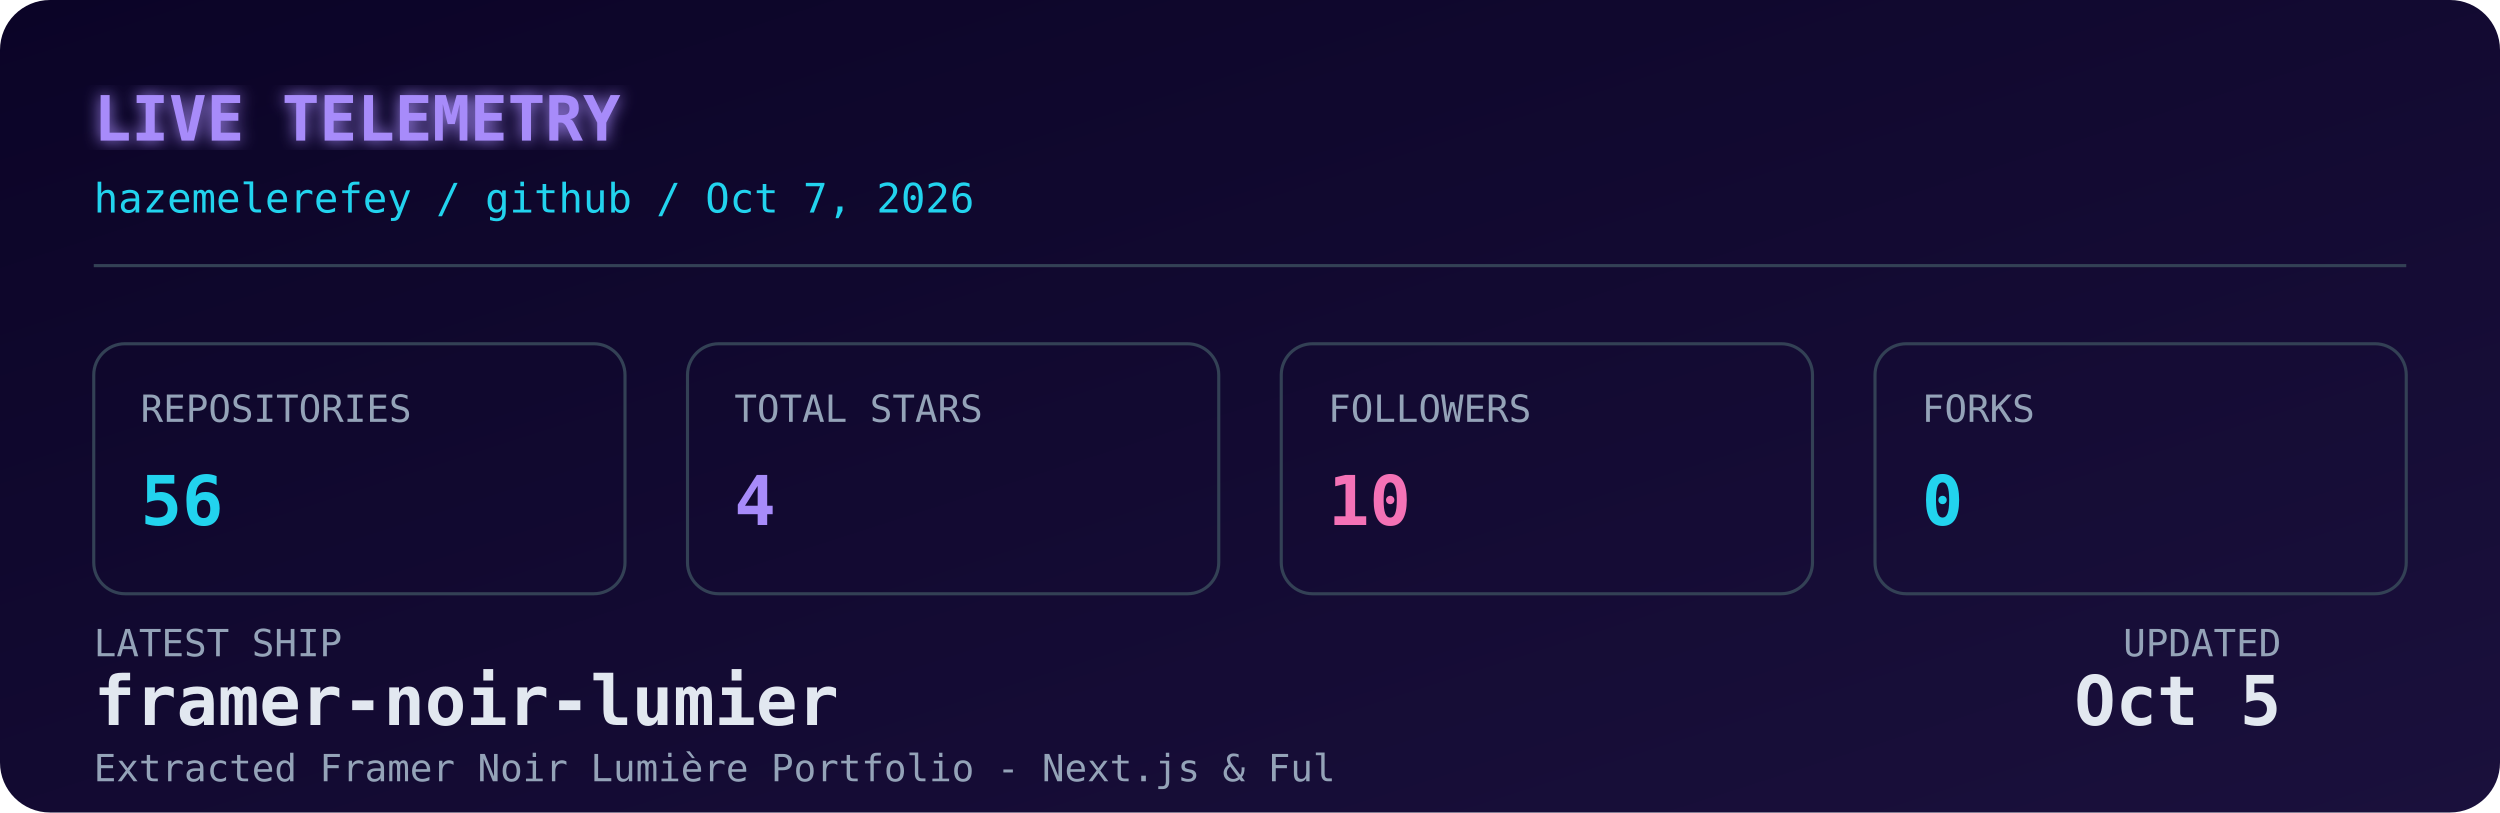
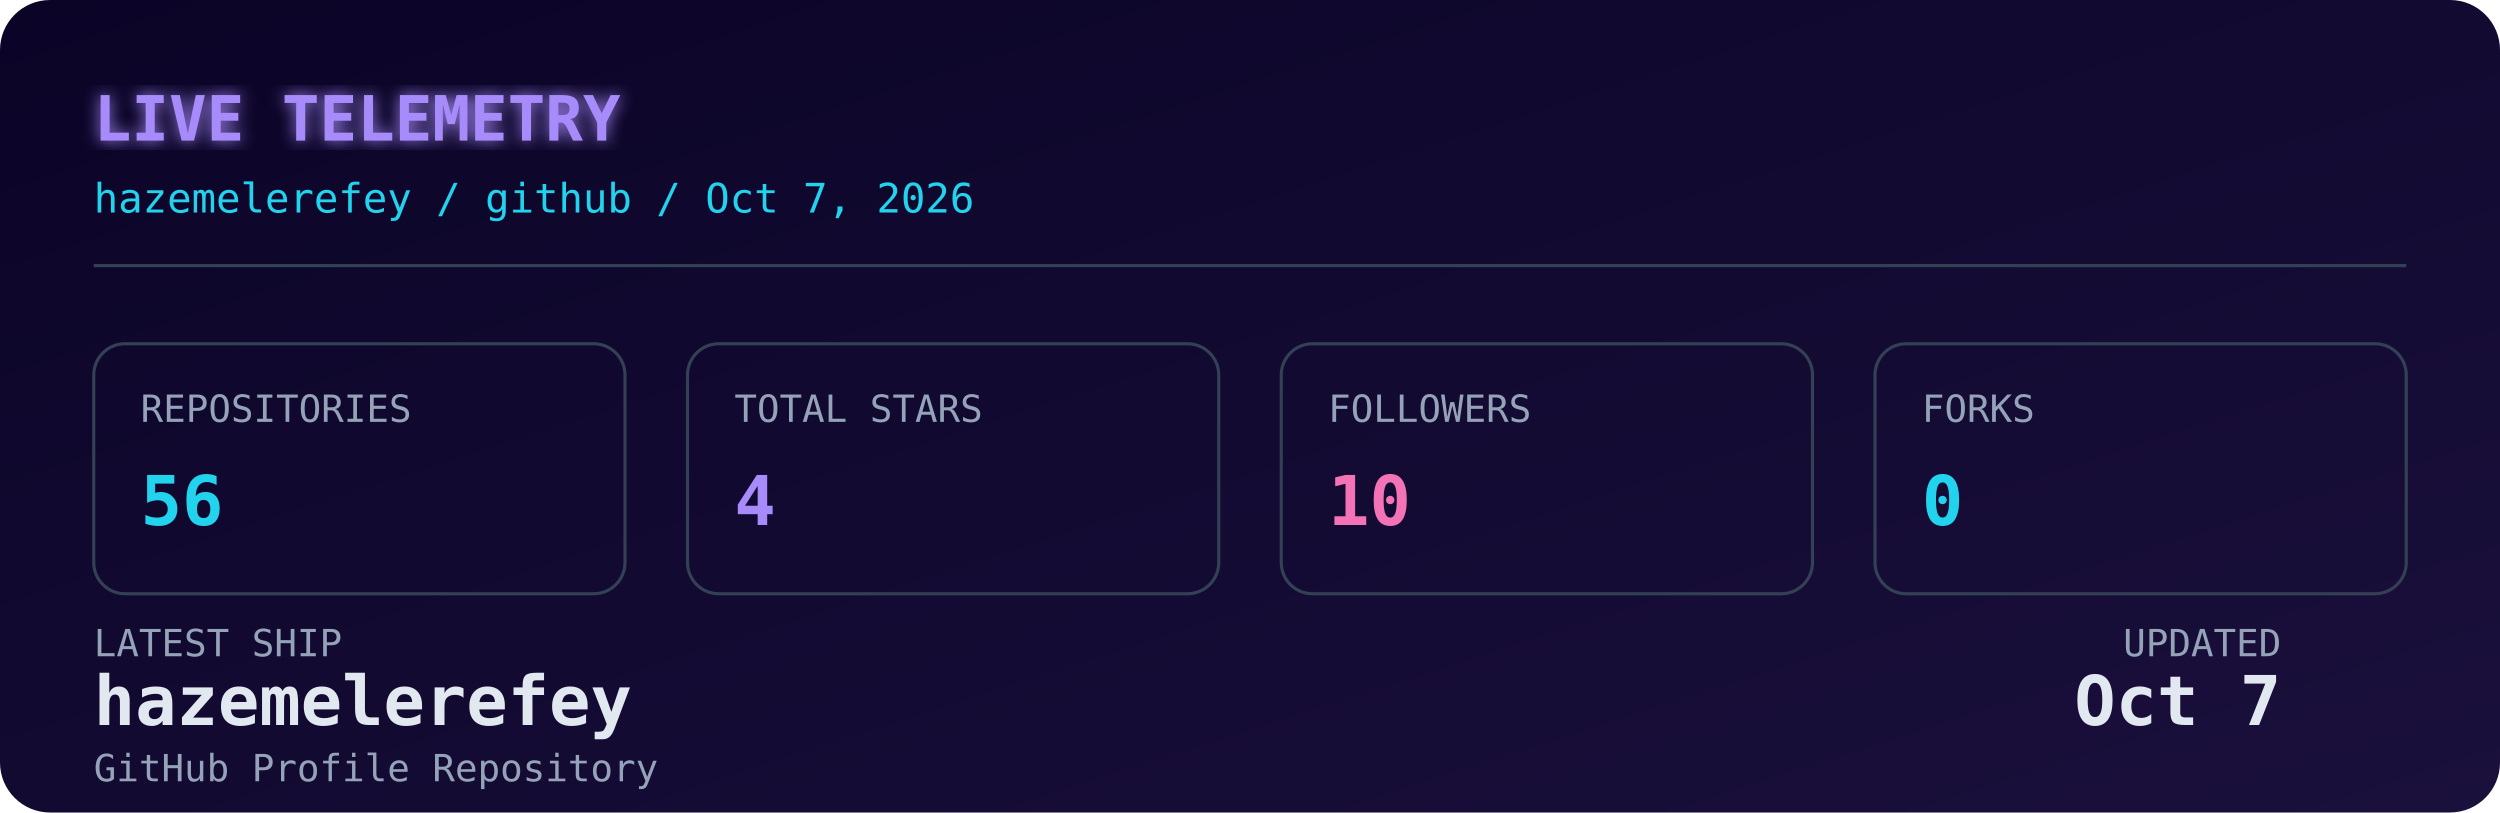
<svg xmlns="http://www.w3.org/2000/svg" width="800" height="260" viewBox="0 0 800 260" role="img" aria-label="Live GitHub dashboard for Hazem Elerefy">
  <defs>
    <linearGradient id="bg" x1="0" y1="0" x2="1" y2="1">
      <stop offset="0%" stop-color="#0b0427" />
      <stop offset="100%" stop-color="#1a103c" />
    </linearGradient>
    <filter id="glow" x="-20%" y="-20%" width="140%" height="140%">
      <feGaussianBlur stdDeviation="2.5" result="blur" />
      <feMerge>
        <feMergeNode in="blur" />
        <feMergeNode in="SourceGraphic" />
      </feMerge>
    </filter>
    <style>
      .mono { font-family: 'JetBrains Mono', 'SFMono-Regular', 'Fira Code', monospace; }
      .label { fill: #94a3b8; font-size: 12px; }
      .value { fill: #e2e8f0; font-size: 22px; font-weight: 700; }
      .accent { fill: #22d3ee; }
      .purple { fill: #a78bfa; }
      .pink { fill: #f472b6; }
      .title { fill: #a78bfa; font-size: 20px; font-weight: 700; }
      .subtitle { fill: #22d3ee; font-size: 13px; }
      .box { fill: none; stroke: #334155; stroke-width: 1; }
      @media (prefers-color-scheme: light) {
        .value { fill: #0f172a; }
        .label { fill: #475569; }
        .title { fill: #7c3aed; }
        .subtitle { fill: #0891b2; }
        .box { stroke: #cbd5e1; }
      }
    </style>
  </defs>
  <rect width="800" height="260" rx="16" fill="url(#bg)" />
  <text x="30" y="45" class="mono title" filter="url(#glow)">LIVE TELEMETRY</text>
  <text x="30" y="68" class="mono subtitle">hazemelerefey / github / Oct 7, 2026</text>
  <line x1="30" y1="85" x2="770" y2="85" stroke="#334155" stroke-width="1" />
  <g transform="translate(30, 110)">
    <rect width="170" height="80" rx="10" class="box" />
    <text x="15" y="25" class="mono label">REPOSITORIES</text>
    <text x="15" y="58" class="mono value accent">56</text>
  </g>
  <g transform="translate(220, 110)">
    <rect width="170" height="80" rx="10" class="box" />
    <text x="15" y="25" class="mono label">TOTAL STARS</text>
    <text x="15" y="58" class="mono value purple">4</text>
  </g>
  <g transform="translate(410, 110)">
    <rect width="170" height="80" rx="10" class="box" />
    <text x="15" y="25" class="mono label">FOLLOWERS</text>
    <text x="15" y="58" class="mono value pink">10</text>
  </g>
  <g transform="translate(600, 110)">
    <rect width="170" height="80" rx="10" class="box" />
    <text x="15" y="25" class="mono label">FORKS</text>
    <text x="15" y="58" class="mono value accent">0</text>
  </g>
  <g transform="translate(30, 210)">
    <text x="0" y="0" class="mono label">LATEST SHIP</text>
-     <text x="0" y="22" class="mono value" font-size="15" fill="#e2e8f0">framer-noir-lumier</text>
-     <text x="0" y="40" class="mono label" font-size="11">Extracted Framer Noir Lumière Portfolio - Next.js &amp; Ful</text>
+     <text x="0" y="22" class="mono value" font-size="15" fill="#e2e8f0">hazemelerefey</text>
+     <text x="0" y="40" class="mono label" font-size="11">GitHub Profile Repository</text>
    <text x="700" y="0" class="mono label" text-anchor="end">UPDATED</text>
-     <text x="700" y="22" class="mono value" font-size="15" text-anchor="end" fill="#e2e8f0">Oct 5</text>
+     <text x="700" y="22" class="mono value" font-size="15" text-anchor="end" fill="#e2e8f0">Oct 7</text>
  </g>
</svg>
